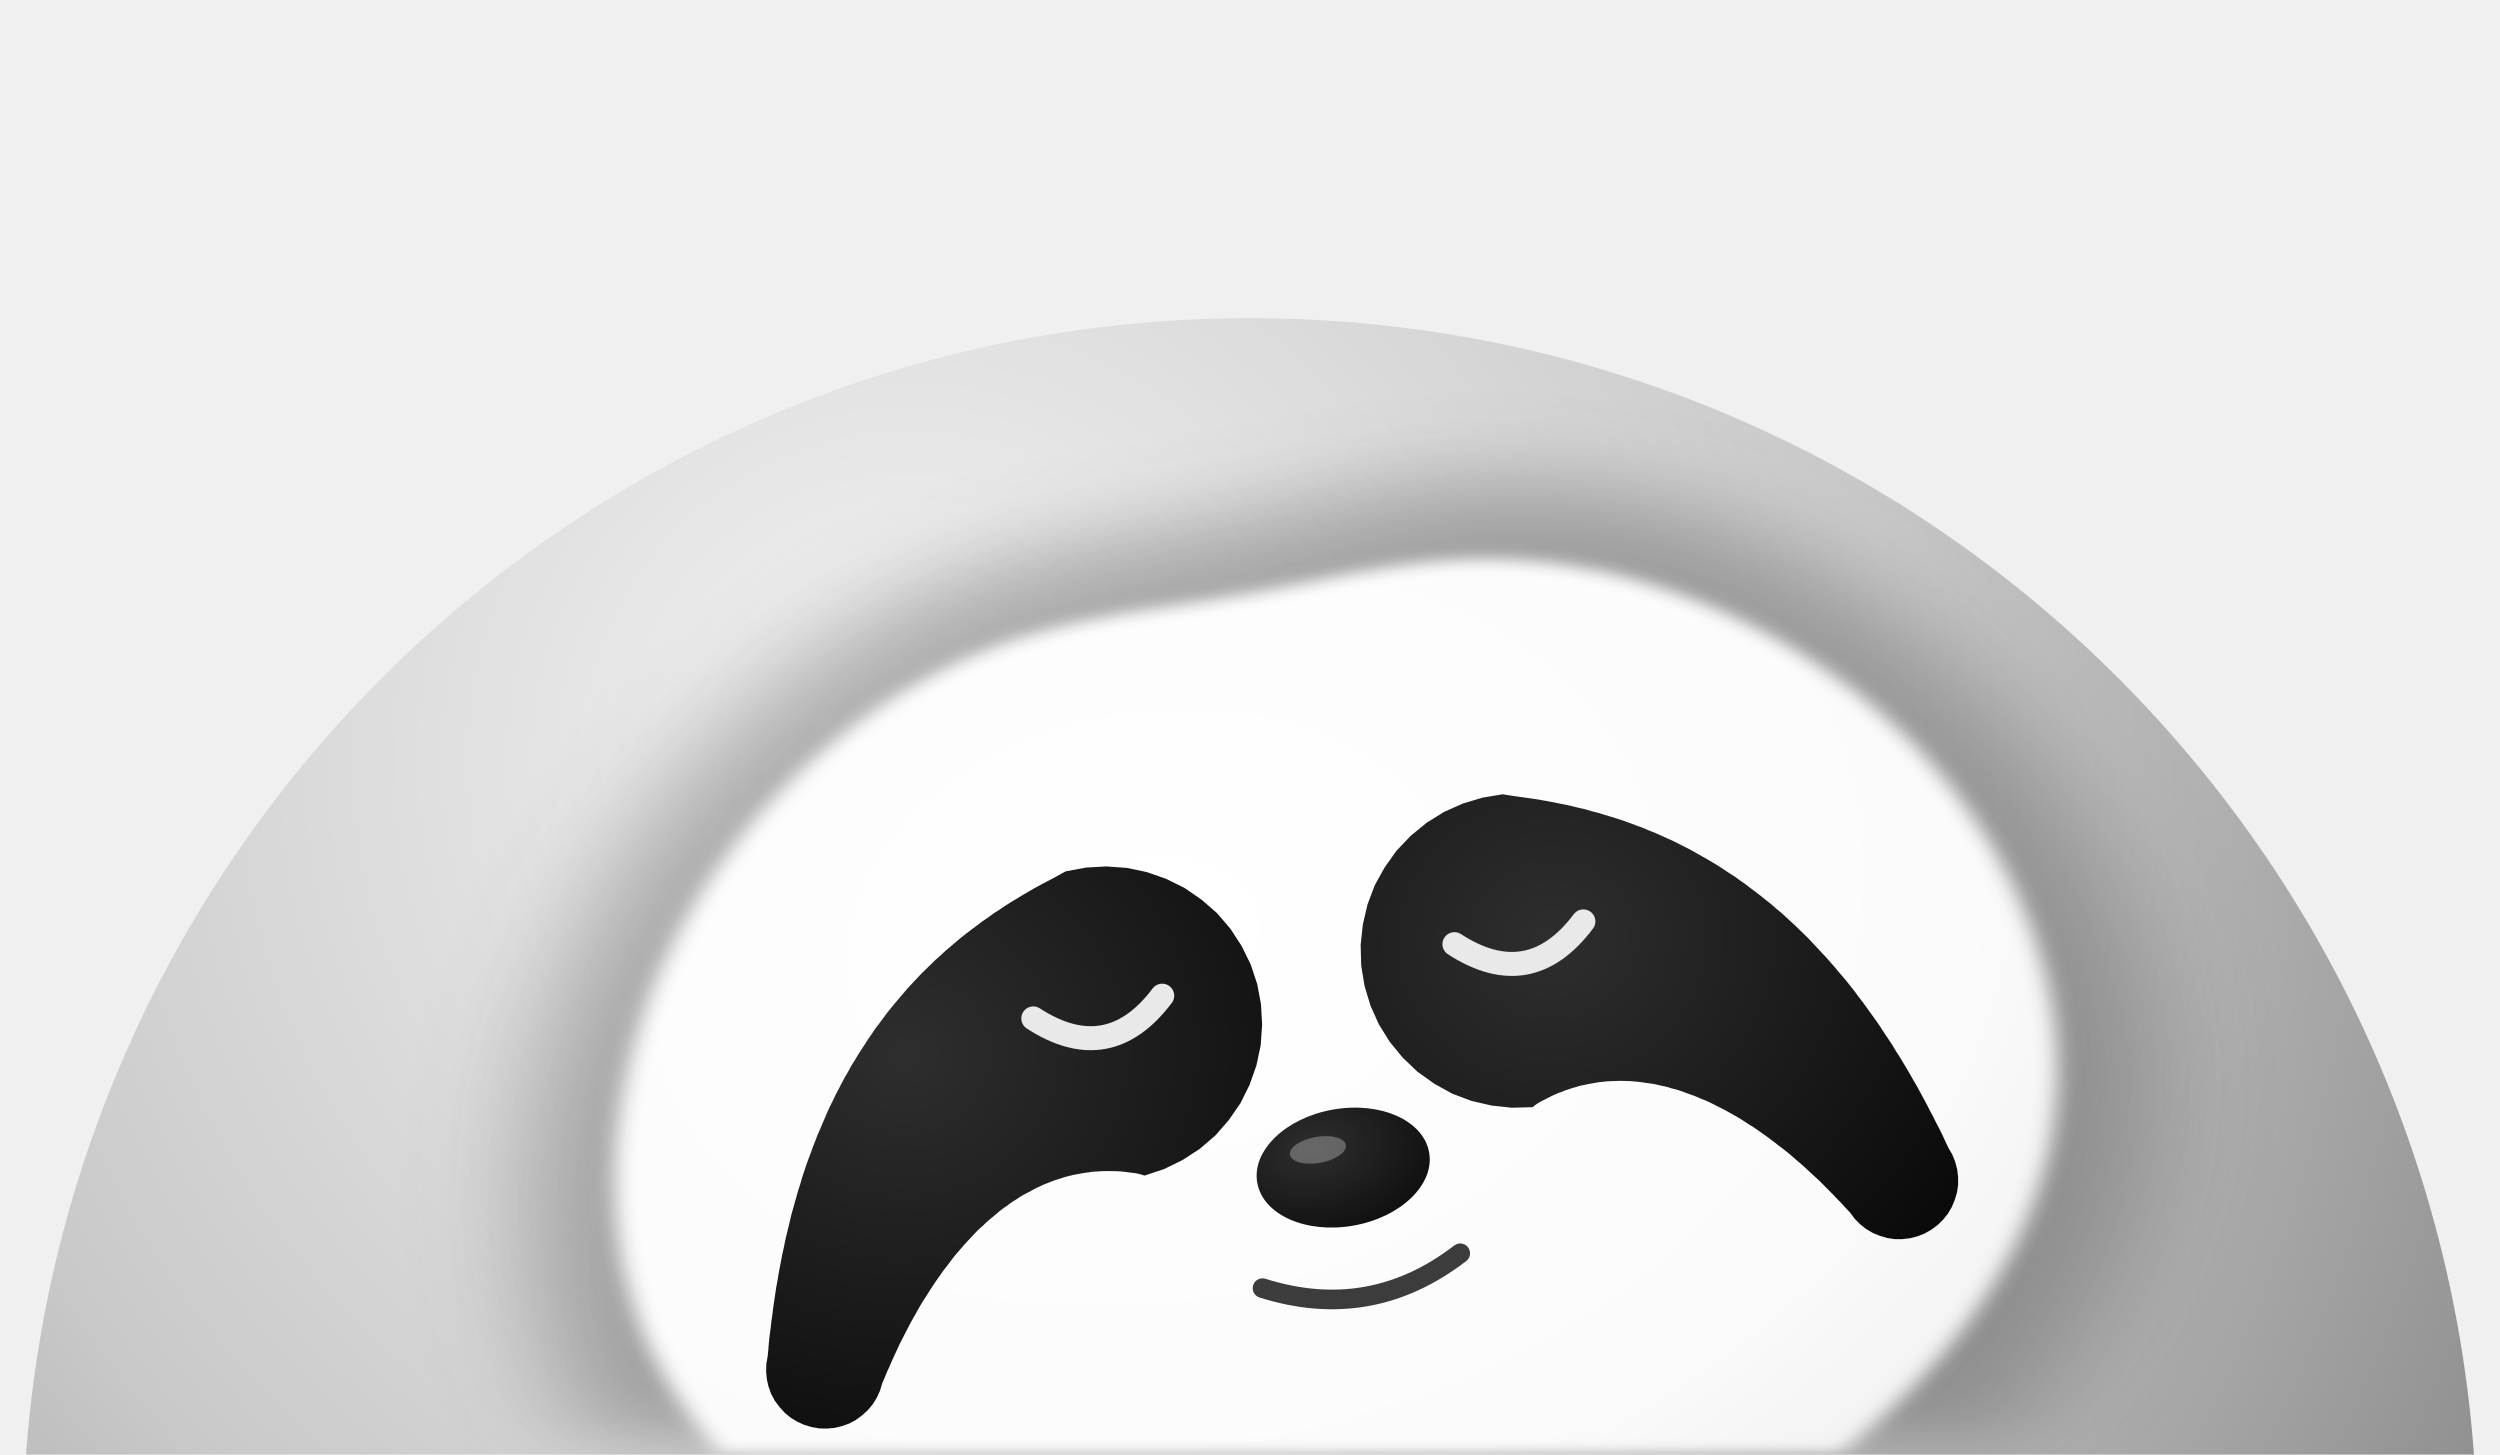
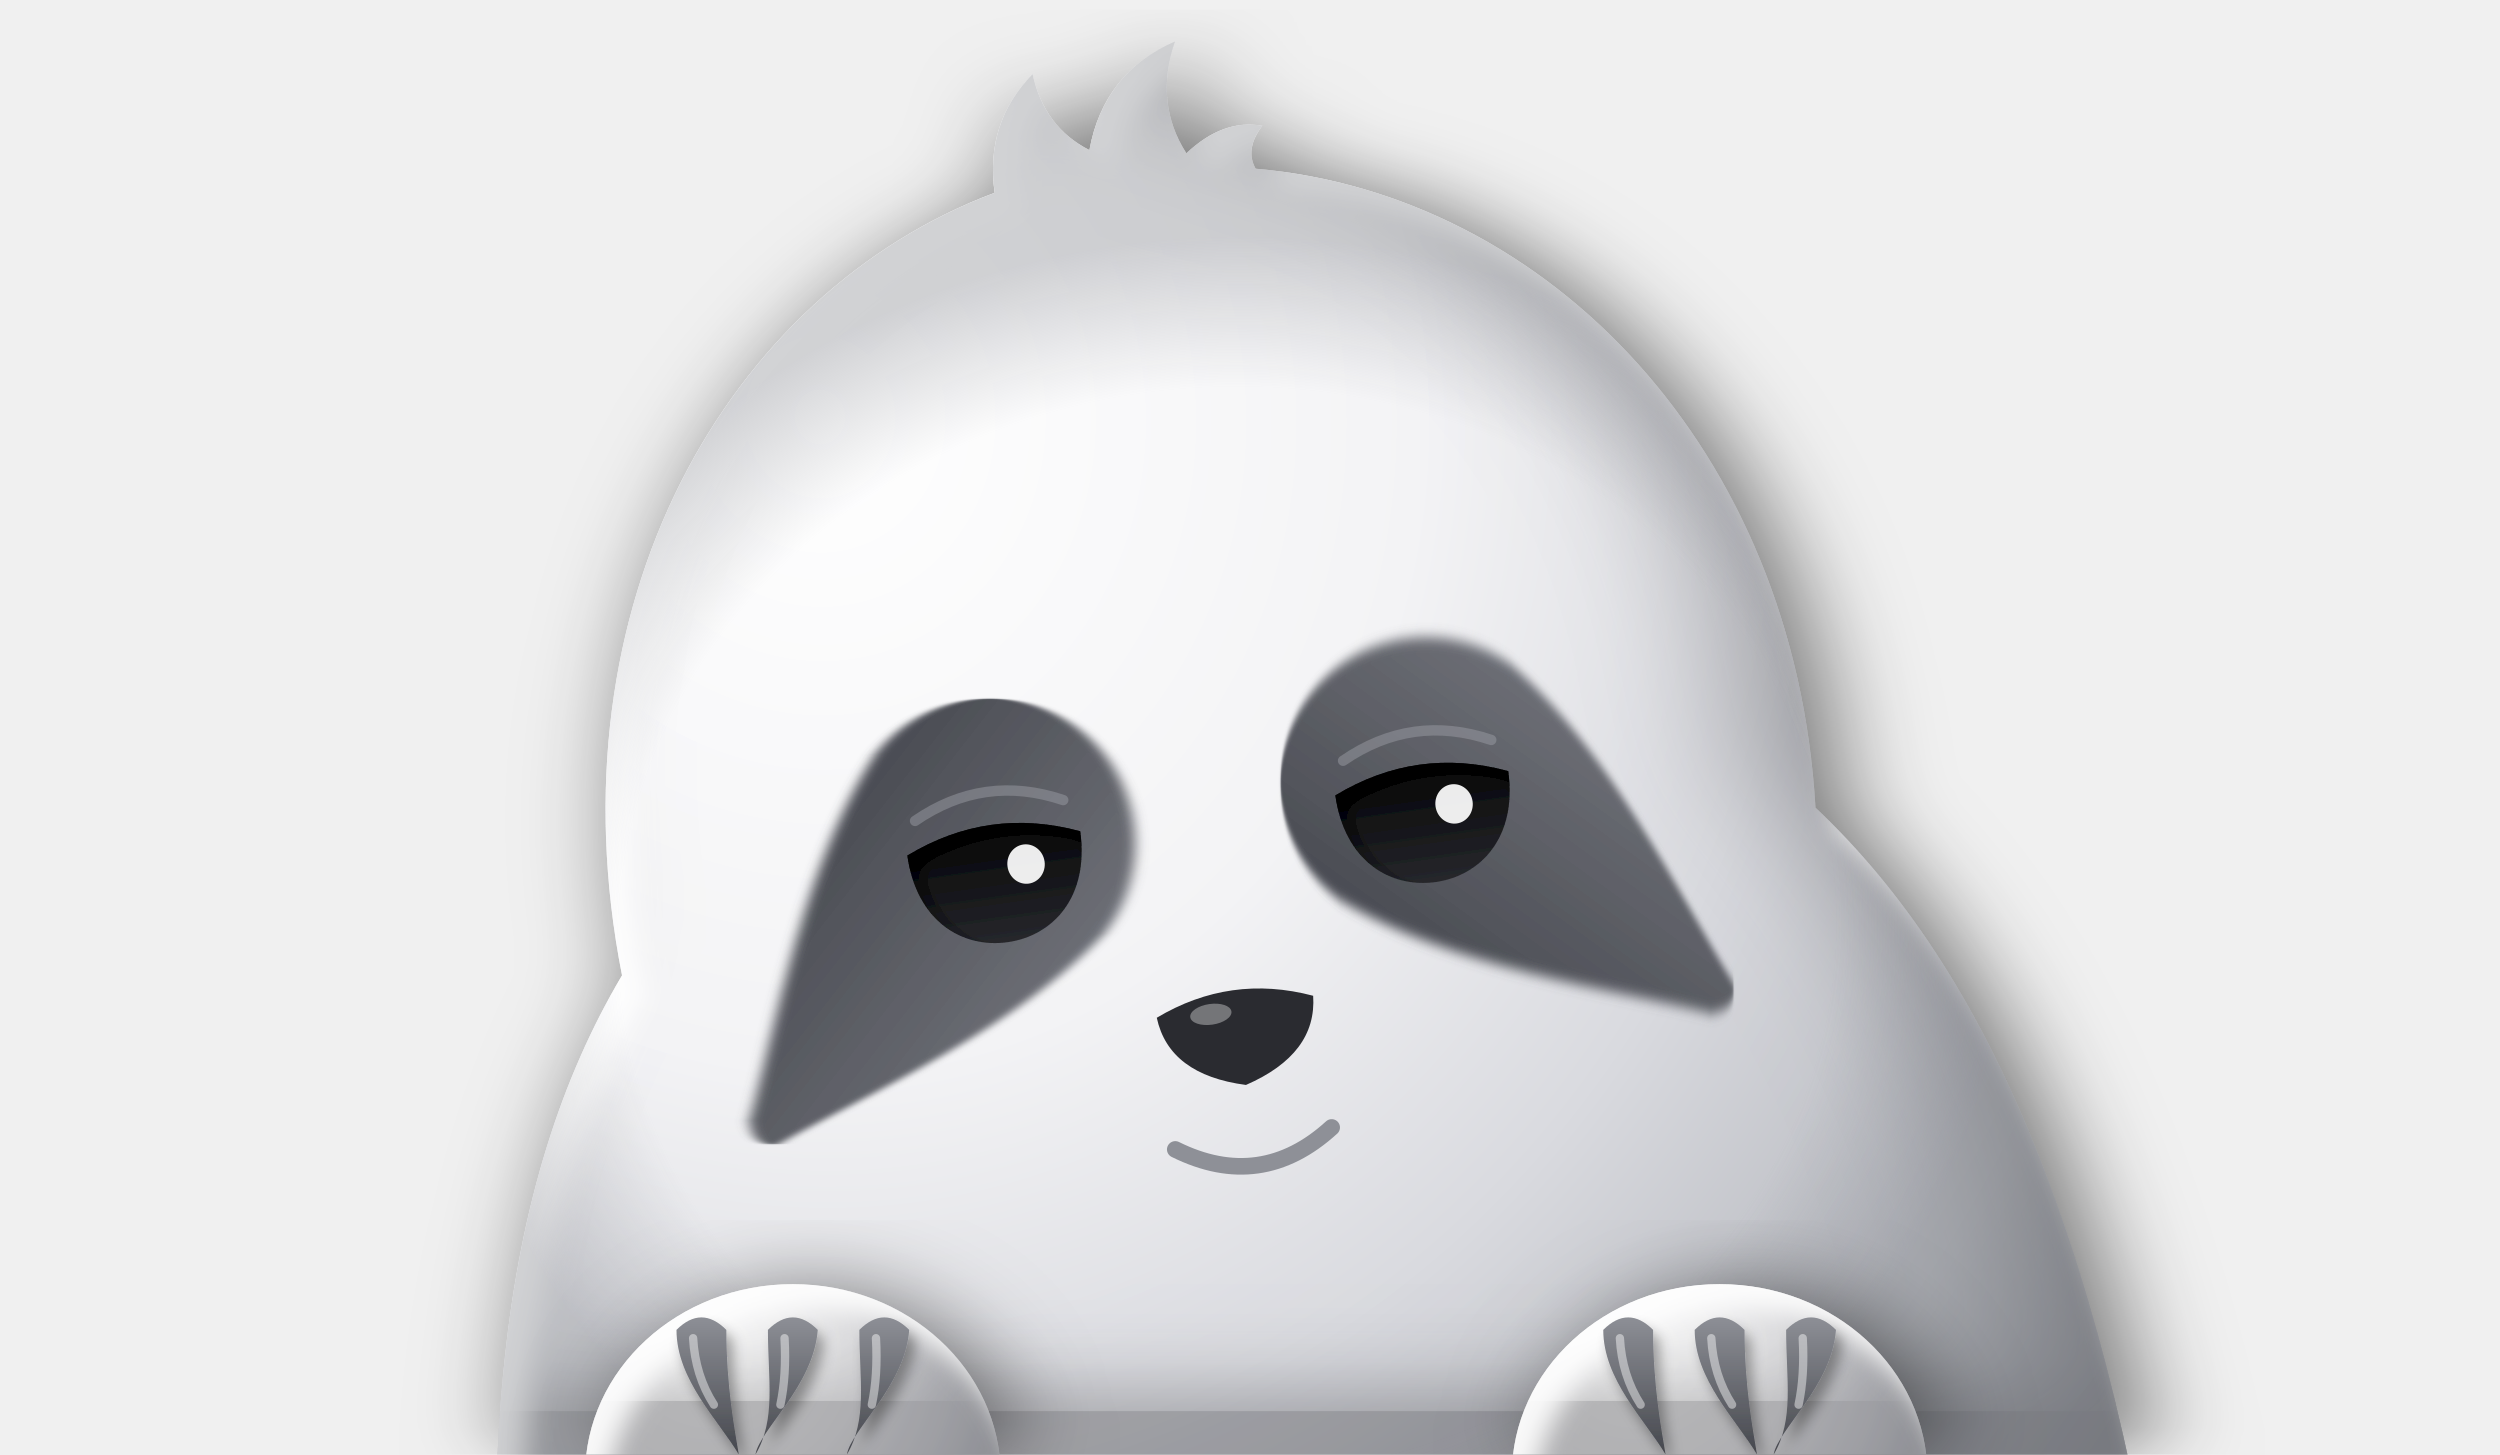
<svg xmlns="http://www.w3.org/2000/svg" viewBox="0 0 1100 640" width="1100" height="640">
  <defs>
-     <linearGradient id="body" x1="0" y1="0" x2="0" y2="1">
-       <stop offset="0" stop-color="#2A2A2A" />
-       <stop offset="1" stop-color="#0C0C0C" />
+     <path id="squircle" d="M924.0 512.0 L923.9 608.0 L923.8 638.6 L923.5 660.9 L923.1 679.0 L922.6 694.5 L922.0 708.2 L921.2 720.5 L920.4 731.8 L919.4 742.2 L918.3 751.9 L917.1 761.0 L915.8 769.6 L914.4 777.6 L912.8 785.3 L911.2 792.6 L909.4 799.5 L907.5 806.1 L905.4 812.4 L903.3 818.5 L901.0 824.2 L898.5 829.8 L896.0 835.1 L893.3 840.2 L890.5 845.1 L887.6 849.8 L884.5 854.3 L881.2 858.7 L877.9 862.8 L874.3 866.8 L870.7 870.7 L866.8 874.3 L862.8 877.9 L858.7 881.2 L854.3 884.5 L849.8 887.6 L845.1 890.5 L840.2 893.3 L835.1 896.0 L829.8 898.5 L824.2 901.0 L818.5 903.3 L812.4 905.4 L806.1 907.5 L799.5 909.4 L792.6 911.2 L785.3 912.8 L777.6 914.4 L769.6 915.8 L761.0 917.1 L751.9 918.3 L742.2 919.4 L731.8 920.4 L720.5 921.2 L708.2 922.0 L694.5 922.6 L679.0 923.1 L660.9 923.5 L638.6 923.8 L608.0 923.9 L512.0 924.0 L416.0 923.9 L385.4 923.8 L363.1 923.5 L345.0 923.1 L329.5 922.6 L315.8 922.0 L303.5 921.2 L292.2 920.4 L281.8 919.4 L272.1 918.3 L263.0 917.1 L254.4 915.8 L246.4 914.4 L238.7 912.8 L231.4 911.2 L224.5 909.4 L217.9 907.5 L211.6 905.4 L205.5 903.3 L199.8 901.0 L194.2 898.5 L188.9 896.0 L183.8 893.3 L178.9 890.5 L174.2 887.6 L169.7 884.5 L165.3 881.2 L161.2 877.9 L157.2 874.3 L153.3 870.7 L149.7 866.8 L146.1 862.8 L142.8 858.7 L139.5 854.3 L136.4 849.8 L133.5 845.1 L130.7 840.2 L128.0 835.1 L125.5 829.8 L123.0 824.2 L120.7 818.5 L118.6 812.4 L116.5 806.1 L114.6 799.5 L112.8 792.6 L111.2 785.3 L109.6 777.6 L108.2 769.6 L106.9 761.0 L105.7 751.9 L104.6 742.2 L103.6 731.8 L102.8 720.5 L102.0 708.2 L101.4 694.5 L100.9 679.0 L100.5 660.9 L100.2 638.6 L100.1 608.0 L100.0 512.0 L100.1 416.0 L100.2 385.4 L100.5 363.1 L100.9 345.0 L101.4 329.5 L102.0 315.8 L102.8 303.5 L103.6 292.2 L104.6 281.8 L105.7 272.1 L106.9 263.0 L108.2 254.4 L109.6 246.4 L111.2 238.7 L112.8 231.4 L114.6 224.5 L116.5 217.9 L118.6 211.6 L120.7 205.5 L123.0 199.8 L125.5 194.2 L128.0 188.9 L130.7 183.8 L133.5 178.9 L136.4 174.2 L139.5 169.7 L142.8 165.3 L146.1 161.2 L149.7 157.2 L153.3 153.3 L157.2 149.7 L161.2 146.1 L165.3 142.8 L169.7 139.5 L174.2 136.4 L178.9 133.5 L183.8 130.7 L188.9 128.0 L194.2 125.5 L199.8 123.0 L205.5 120.7 L211.6 118.6 L217.9 116.5 L224.5 114.6 L231.4 112.8 L238.7 111.2 L246.4 109.6 L254.4 108.2 L263.0 106.9 L272.1 105.7 L281.8 104.6 L292.2 103.6 L303.5 102.8 L315.8 102.0 L329.5 101.4 L345.0 100.9 L363.1 100.5 L385.4 100.2 L416.0 100.1 L512.0 100.0 L608.0 100.1 L638.6 100.2 L660.9 100.5 L679.0 100.9 L694.5 101.4 L708.2 102.0 L720.5 102.8 L731.8 103.6 L742.2 104.6 L751.9 105.7 L761.0 106.9 L769.6 108.2 L777.6 109.6 L785.3 111.2 L792.6 112.8 L799.5 114.6 L806.1 116.5 L812.4 118.6 L818.5 120.7 L824.2 123.0 L829.8 125.5 L835.1 128.0 L840.2 130.7 L845.1 133.5 L849.8 136.4 L854.3 139.5 L858.7 142.8 L862.8 146.1 L866.8 149.7 L870.7 153.3 L874.3 157.2 L877.9 161.2 L881.2 165.3 L884.5 169.7 L887.6 174.2 L890.5 178.9 L893.3 183.8 L896.0 188.9 L898.5 194.2 L901.0 199.8 L903.3 205.5 L905.4 211.6 L907.5 217.9 L909.4 224.5 L911.2 231.4 L912.8 238.7 L914.4 246.4 L915.8 254.4 L917.1 263.0 L918.3 272.1 L919.4 281.8 L920.4 292.2 L921.2 303.5 L922.0 315.8 L922.6 329.5 L923.1 345.0 L923.5 363.1 L923.8 385.4 L923.9 416.0 Z" />
+     <clipPath id="clip">
+       <use href="#squircle" />
+     </clipPath>
+     <linearGradient id="bg" x1="0" y1="0" x2="0" y2="1">
+       <stop offset="0" stop-color="#3a3c42" />
+       <stop offset="0.55" stop-color="#232429" />
+       <stop offset="1" stop-color="#141519" />
    </linearGradient>
-     <linearGradient id="edge" x1="0" y1="0" x2="0" y2="1">
-       <stop offset="0" stop-color="#FFF" stop-opacity="0.24" />
-       <stop offset="0.5" stop-color="#FFF" stop-opacity="0.05" />
-       <stop offset="1" stop-color="#FFF" stop-opacity="0.10" />
+     <linearGradient id="rim" x1="0" y1="0" x2="0" y2="1">
+       <stop offset="0" stop-color="#fff" stop-opacity="0.22" />
+       <stop offset="0.35" stop-color="#fff" stop-opacity="0.04" />
+       <stop offset="1" stop-color="#fff" stop-opacity="0" />
    </linearGradient>
-     <filter id="shadow" x="-20%" y="-20%" width="140%" height="140%">
-       <feDropShadow dx="0" dy="12" stdDeviation="14" flood-color="#000" flood-opacity="0.30" />
-       <feDropShadow dx="0" dy="2" stdDeviation="2" flood-color="#000" flood-opacity="0.18" />
+     <radialGradient id="body" cx="0.30" cy="0.18" r="0.95">
+       <stop offset="0" stop-color="#ffffff" />
+       <stop offset="0.38" stop-color="#f3f3f5" />
+       <stop offset="0.62" stop-color="#d9dadf" />
+       <stop offset="0.86" stop-color="#b4b6bc" />
+       <stop offset="1" stop-color="#8a8c93" />
+     </radialGradient>
+     <linearGradient id="eye" x1="0" y1="0" x2="0" y2="1">
+       <stop offset="0" stop-color="#050506" />
+       <stop offset="1" stop-color="#26272c" />
+     </linearGradient>
+     <linearGradient id="patch" x1="0" y1="0" x2="0" y2="1">
+       <stop offset="0" stop-color="#6c6e75" />
+       <stop offset="1" stop-color="#4a4c53" />
+     </linearGradient>
+     <linearGradient id="claw" x1="0" y1="0" x2="0" y2="1">
+       <stop offset="0" stop-color="#8d8f96" />
+       <stop offset="1" stop-color="#45474d" />
+     </linearGradient>
+     <radialGradient id="ring" cx="0.5" cy="0.5" r="0.5">
+       <stop offset="0.47" stop-color="#8e9097" stop-opacity="0" />
+       <stop offset="0.6" stop-color="#8e9097" stop-opacity="0.4" />
+       <stop offset="1" stop-color="#8e9097" stop-opacity="0.4" />
+     </radialGradient>
+     <clipPath id="headClip">
+       <path d="M 112 1110 C 112 880 150 742 222 652 C 212 470 318 334 452 304 Q 452 270 478 250 Q 480 276 500 290 Q 512 254 548 244 Q 534 272 546 298 Q 566 284 584 290 Q 574 300 578 310 C 716 342 816 480 802 652 C 874 742 912 880 912 1110 Z" />
+     </clipPath>
+     <filter id="sculpt" x="-20%" y="-20%" width="140%" height="140%">
+       <feGaussianBlur in="SourceAlpha" stdDeviation="30" result="b1" />
+       <feOffset in="b1" dx="-34" dy="-26" result="o1" />
+       <feComposite in="SourceAlpha" in2="o1" operator="out" result="edge1" />
+       <feFlood flood-color="#3e4047" flood-opacity="0.55" />
+       <feComposite in2="edge1" operator="in" result="shade" />
+       <feGaussianBlur in="SourceAlpha" stdDeviation="6" result="b2" />
+       <feOffset in="b2" dx="10" dy="12" result="o2" />
+       <feComposite in="SourceAlpha" in2="o2" operator="out" result="edge2" />
+       <feFlood flood-color="#ffffff" flood-opacity="0.9" />
+       <feComposite in2="edge2" operator="in" result="shine" />
+       <feMerge>
+         <feMergeNode in="SourceGraphic" />
+         <feMergeNode in="shade" />
+         <feMergeNode in="shine" />
+       </feMerge>
    </filter>
-     <clipPath id="sq">
-       <path d="M643.84 100C662.61 100.12 686.07 100.12 700.16 100.35C714.26 100.59 719.95 100.94 728.41 101.41C736.88 101.88 743.98 102.47 750.97 103.18C757.96 103.89 764.25 104.71 770.35 105.66C776.44 106.6 782.09 107.66 787.54 108.84C793 110.03 798.12 111.33 803.07 112.75C808.01 114.17 812.7 115.71 817.22 117.37C821.74 119.04 826.04 120.82 830.19 122.73C834.34 124.64 838.3 126.67 842.11 128.82C845.92 130.98 849.56 133.26 853.06 135.67C856.57 138.07 859.91 140.61 863.12 143.27C866.33 145.94 869.4 148.74 872.33 151.67C875.26 154.6 878.06 157.67 880.73 160.88C883.39 164.09 885.93 167.43 888.33 170.94C890.74 174.44 893.02 178.08 895.18 181.89C897.33 185.7 899.36 189.66 901.27 193.81C903.18 197.96 904.96 202.26 906.63 206.78C908.29 211.3 909.83 215.99 911.25 220.93C912.67 225.88 913.97 231 915.16 236.46C916.34 241.91 917.4 247.56 918.34 253.65C919.29 259.75 920.11 266.04 920.82 273.03C921.53 280.02 922.12 287.12 922.59 295.59C923.06 304.05 923.41 309.74 923.65 323.84C923.88 337.93 923.88 361.39 924 380.16L924 643.84C923.88 662.61 923.88 686.07 923.65 700.16C923.41 714.26 923.06 719.95 922.59 728.41C922.12 736.88 921.53 743.98 920.82 750.97C920.11 757.96 919.29 764.25 918.34 770.35C917.4 776.44 916.34 782.09 915.16 787.54C913.97 793 912.67 798.12 911.25 803.07C909.83 808.01 908.29 812.7 906.63 817.22C904.96 821.74 903.18 826.04 901.27 830.19C899.36 834.34 897.33 838.3 895.18 842.11C893.02 845.92 890.74 849.56 888.33 853.06C885.93 856.57 883.39 859.91 880.73 863.12C878.06 866.33 875.26 869.4 872.33 872.33C869.4 875.26 866.33 878.06 863.12 880.73C859.91 883.39 856.57 885.93 853.06 888.33C849.56 890.74 845.92 893.02 842.11 895.18C838.3 897.33 834.34 899.36 830.19 901.27C826.04 903.18 821.74 904.96 817.22 906.63C812.7 908.29 808.01 909.83 803.07 911.25C798.12 912.67 793 913.97 787.54 915.16C782.09 916.34 776.44 917.4 770.35 918.34C764.25 919.29 757.96 920.11 750.97 920.82C743.98 921.53 736.88 922.12 728.41 922.59C719.95 923.06 714.26 923.41 700.16 923.65C686.07 923.88 662.61 923.88 643.84 924L380.16 924C361.39 923.88 337.93 923.88 323.84 923.65C309.74 923.41 304.05 923.06 295.59 922.59C287.12 922.12 280.02 921.53 273.03 920.82C266.04 920.11 259.75 919.29 253.65 918.34C247.56 917.4 241.91 916.34 236.46 915.16C231 913.97 225.88 912.67 220.93 911.25C215.99 909.83 211.3 908.29 206.78 906.63C202.26 904.96 197.96 903.18 193.81 901.27C189.66 899.36 185.7 897.33 181.89 895.18C178.08 893.02 174.44 890.74 170.94 888.33C167.43 885.93 164.09 883.39 160.88 880.73C157.67 878.06 154.6 875.26 151.67 872.33C148.74 869.4 145.94 866.33 143.27 863.12C140.61 859.91 138.07 856.57 135.67 853.06C133.26 849.56 130.98 845.92 128.82 842.11C126.67 838.3 124.64 834.34 122.73 830.19C120.82 826.04 119.04 821.74 117.37 817.22C115.71 812.7 114.17 808.01 112.75 803.07C111.33 798.12 110.03 793 108.84 787.54C107.66 782.09 106.6 776.44 105.66 770.35C104.71 764.25 103.89 757.96 103.18 750.97C102.47 743.98 101.88 736.88 101.41 728.41C100.94 719.95 100.59 714.26 100.35 700.16C100.12 686.07 100.12 662.61 100 643.84L100 380.16C100.12 361.39 100.12 337.93 100.35 323.84C100.59 309.74 100.94 304.05 101.41 295.59C101.88 287.12 102.47 280.02 103.18 273.03C103.89 266.04 104.71 259.75 105.66 253.65C106.6 247.56 107.66 241.91 108.84 236.46C110.03 231 111.33 225.88 112.75 220.93C114.17 215.99 115.71 211.3 117.37 206.78C119.04 202.26 120.82 197.96 122.73 193.81C124.64 189.66 126.67 185.7 128.82 181.89C130.98 178.08 133.26 174.44 135.67 170.94C138.07 167.43 140.61 164.09 143.27 160.88C145.94 157.67 148.74 154.6 151.67 151.67C154.6 148.74 157.67 145.94 160.88 143.27C164.09 140.61 167.43 138.07 170.94 135.67C174.44 133.26 178.08 130.98 181.89 128.82C185.7 126.67 189.66 124.64 193.81 122.73C197.96 120.82 202.26 119.04 206.78 117.37C211.3 115.71 215.99 114.17 220.93 112.75C225.88 111.33 231 110.03 236.46 108.84C241.91 107.66 247.56 106.6 253.65 105.66C259.75 104.71 266.04 103.89 273.03 103.18C280.02 102.47 287.12 101.88 295.59 101.41C304.05 100.94 309.74 100.59 323.84 100.35C337.93 100.12 361.39 100.12 380.16 100Z" />
-     </clipPath>
-     <radialGradient id="fur" cx="0.34" cy="0.22" r="0.95">
-       <stop offset="0" stop-color="#F2F2F2" />
-       <stop offset="0.4" stop-color="#D9D9D9" />
-       <stop offset="0.75" stop-color="#ADADAD" />
-       <stop offset="1" stop-color="#7E7E7E" />
-     </radialGradient>
-     <radialGradient id="furC" cx="0.34" cy="0.2" r="0.95">
-       <stop offset="0" stop-color="#E4E4E4" />
-       <stop offset="0.45" stop-color="#BDBDBD" />
-       <stop offset="0.8" stop-color="#8A8A8A" />
-       <stop offset="1" stop-color="#626262" />
-     </radialGradient>
-     <radialGradient id="face" cx="0.4" cy="0.3" r="0.8">
-       <stop offset="0" stop-color="#FFFFFF" />
-       <stop offset="0.7" stop-color="#FBFBFB" />
-       <stop offset="1" stop-color="#EFEFEF" />
-     </radialGradient>
-     <radialGradient id="mask" cx="0.35" cy="0.3" r="0.9">
-       <stop offset="0" stop-color="#2E2E2E" />
-       <stop offset="1" stop-color="#0A0A0A" />
-     </radialGradient>
-     <filter id="soft" x="-20%" y="-20%" width="140%" height="140%">
-       <feGaussianBlur stdDeviation="10" />
-     </filter>
-     <filter id="halo" x="-30%" y="-30%" width="160%" height="160%">
-       <feGaussianBlur stdDeviation="22" />
-     </filter>
-     <filter id="soft3" x="-20%" y="-20%" width="140%" height="140%">
-       <feGaussianBlur stdDeviation="2.5" />
-     </filter>
-     <filter id="soft4" x="-20%" y="-20%" width="140%" height="140%">
-       <feGaussianBlur stdDeviation="4" />
-     </filter>
-     <filter id="cast" x="-30%" y="-30%" width="160%" height="160%">
-       <feGaussianBlur in="SourceAlpha" stdDeviation="16" />
-       <feOffset dx="10" dy="18" />
+     <filter id="cast" x="-20%" y="-20%" width="140%" height="140%">
+       <feGaussianBlur in="SourceAlpha" stdDeviation="22" />
+       <feOffset dx="10" dy="6" />
      <feComponentTransfer>
        <feFuncA type="linear" slope="0.55" />
      </feComponentTransfer>
+     </filter>
+     <filter id="eyeInset" x="-30%" y="-30%" width="160%" height="160%">
+       <feGaussianBlur in="SourceAlpha" stdDeviation="5" result="b" />
+       <feOffset in="b" dx="4" dy="7" result="o" />
+       <feComposite in="SourceAlpha" in2="o" operator="out" result="e" />
+       <feFlood flood-color="#000" flood-opacity="0.9" />
+       <feComposite in2="e" operator="in" result="s" />
      <feMerge>
-         <feMergeNode />
        <feMergeNode in="SourceGraphic" />
+         <feMergeNode in="s" />
      </feMerge>
    </filter>
-     <filter id="inner" x="-10%" y="-10%" width="120%" height="120%">
-       <feComponentTransfer in="SourceAlpha">
-         <feFuncA type="table" tableValues="1 0" />
-       </feComponentTransfer>
+     <filter id="patchSoft" x="-10%" y="-10%" width="120%" height="120%">
+       <feGaussianBlur stdDeviation="2.2" />
+     </filter>
+     <filter id="clawDrop" x="-40%" y="-20%" width="180%" height="150%">
+       <feDropShadow dx="3" dy="5" stdDeviation="3" flood-color="#000" flood-opacity="0.35" />
+     </filter>
+     <filter id="tileDrop" x="-10%" y="-10%" width="120%" height="125%">
      <feGaussianBlur stdDeviation="14" />
-       <feOffset dx="-10" dy="-16" />
-       <feFlood flood-color="#000" flood-opacity="0.28" />
-       <feComposite operator="in" />
-       <feComposite in2="SourceAlpha" operator="in" />
-       <feMerge>
-         <feMergeNode in="SourceGraphic" />
-         <feMergeNode />
-       </feMerge>
    </filter>
    <clipPath id="view">
      <rect width="1100" height="640" />
    </clipPath>
-     <radialGradient id="furP" cx="0.36" cy="0.18" r="0.9">
-       <stop offset="0" stop-color="#F4F4F4" />
-       <stop offset="0.45" stop-color="#C9C9C9" />
-       <stop offset="0.8" stop-color="#8E8E8E" />
-       <stop offset="1" stop-color="#6A6A6A" />
-     </radialGradient>
-     <filter id="drop" x="-20%" y="-20%" width="140%" height="140%">
-       <feDropShadow dx="0" dy="10" stdDeviation="18" flood-color="#FFFFFF" flood-opacity="0.0" />
-     </filter>
  </defs>
  <g clip-path="url(#view)">
-     <g filter="url(#drop)">
-       <circle cx="550" cy="680" r="540" fill="url(#furP)" />
-     </g>
-     <clipPath id="headP">
-       <circle cx="550" cy="680" r="540" />
-     </clipPath>
-     <g clip-path="url(#headP)">
-       <g transform="translate(578 440) rotate(-10)">
-         <path d="M357.9 48 L358.4 58.1 L358.5 68.2 L358 78.3 L357.1 88.4 L355.6 98.5 L353.7 108.6 L351.2 118.5 L348.1 128.4 L344.5 138.2 L340.4 147.8 L335.7 157.3 L330.6 166.6 L324.9 175.7 L318.8 184.6 L312.2 193.2 L305.2 201.7 L297.8 209.9 L290.1 217.8 L282 225.5 L273.6 232.9 L264.8 240.1 L255.8 247.1 L246.6 253.7 L237.1 260.2 L227.4 266.3 L217.5 272.3 L207.3 277.9 L197 283.3 L186.5 288.4 L175.8 293.3 L164.9 297.9 L153.9 302.2 L142.7 306.2 L131.4 309.9 L119.9 313.4 L108.3 316.5 L96.6 319.3 L84.7 321.8 L72.8 324 L60.8 325.8 L48.7 327.3 L36.6 328.5 L24.4 329.4 L12.2 329.9 L0 330 L-12.2 329.9 L-24.4 329.4 L-36.6 328.5 L-48.7 327.3 L-60.8 325.8 L-72.8 324 L-84.7 321.8 L-96.6 319.3 L-108.3 316.5 L-119.9 313.4 L-131.4 309.9 L-142.7 306.2 L-153.9 302.2 L-164.9 297.9 L-175.8 293.3 L-186.5 288.4 L-197 283.3 L-207.3 277.9 L-217.5 272.3 L-227.4 266.3 L-237.1 260.2 L-246.6 253.7 L-255.8 247.1 L-264.8 240.1 L-273.6 232.9 L-282 225.5 L-290.1 217.8 L-297.8 209.9 L-305.2 201.7 L-312.2 193.2 L-318.8 184.6 L-324.9 175.7 L-330.6 166.6 L-335.7 157.3 L-340.4 147.8 L-344.5 138.2 L-348.1 128.4 L-351.2 118.5 L-353.7 108.6 L-355.6 98.5 L-357.1 88.4 L-358 78.3 L-358.5 68.2 L-358.4 58.1 L-357.9 48 L-357 38 L-355.6 28 L-353.8 18 L-351.6 8.2 L-349.1 -1.6 L-346.1 -11.3 L-342.8 -20.9 L-339.1 -30.3 L-335.1 -39.7 L-330.7 -49 L-326 -58.1 L-320.9 -67.1 L-315.5 -76 L-309.8 -84.7 L-303.7 -93.3 L-297.3 -101.7 L-290.5 -109.9 L-283.4 -117.9 L-276 -125.7 L-268.2 -133.4 L-260.2 -140.8 L-251.8 -147.9 L-243.1 -154.9 L-234.1 -161.5 L-224.9 -167.9 L-215.3 -174 L-205.4 -179.8 L-195.3 -185.3 L-184.9 -190.4 L-174.2 -195 L-163.2 -199.3 L-152 -203.1 L-140.6 -206.4 L-128.9 -209.1 L-117.2 -211.4 L-105.3 -213 L-93.3 -214.2 L-81.4 -214.9 L-69.5 -215.3 L-57.6 -215.3 L-45.9 -215.1 L-34.3 -214.8 L-22.8 -214.5 L-11.4 -214.3 L-0 -214.3 L11.4 -214.3 L22.8 -214.5 L34.3 -214.8 L45.9 -215.1 L57.6 -215.3 L69.5 -215.3 L81.4 -214.9 L93.3 -214.2 L105.3 -213 L117.2 -211.4 L128.9 -209.1 L140.6 -206.4 L152 -203.1 L163.2 -199.3 L174.2 -195 L184.9 -190.4 L195.3 -185.3 L205.4 -179.8 L215.3 -174 L224.9 -167.9 L234.1 -161.5 L243.1 -154.9 L251.8 -147.9 L260.2 -140.8 L268.2 -133.4 L276 -125.7 L283.4 -117.9 L290.5 -109.9 L297.3 -101.7 L303.7 -93.3 L309.8 -84.7 L315.5 -76 L320.9 -67.1 L326 -58.1 L330.7 -49 L335.1 -39.7 L339.1 -30.3 L342.8 -20.9 L346.1 -11.3 L349.1 -1.6 L351.6 8.2 L353.8 18 L355.6 28 L357 38Z" fill="#5A5A5A" opacity="0.45" filter="url(#halo)" />
-         <path d="M319.1 44 L319.5 52.7 L319.6 61.3 L319.2 70 L318.3 78.7 L317 87.4 L315.3 96 L313 104.5 L310.3 113 L307.1 121.4 L303.4 129.7 L299.3 137.8 L294.7 145.8 L289.6 153.6 L284.2 161.2 L278.3 168.6 L272.1 175.9 L265.5 182.9 L258.6 189.7 L251.4 196.3 L243.9 202.7 L236.1 208.9 L228.1 214.8 L219.8 220.6 L211.4 226.1 L202.7 231.4 L193.9 236.4 L184.8 241.3 L175.6 245.9 L166.2 250.3 L156.7 254.5 L147 258.4 L137.2 262.1 L127.2 265.6 L117.1 268.8 L106.9 271.7 L96.5 274.4 L86.1 276.8 L75.5 279 L64.9 280.8 L54.2 282.4 L43.4 283.7 L32.6 284.7 L21.8 285.4 L10.9 285.9 L0 286 L-10.9 285.9 L-21.8 285.4 L-32.6 284.7 L-43.4 283.7 L-54.2 282.4 L-64.9 280.8 L-75.5 279 L-86.1 276.8 L-96.5 274.4 L-106.9 271.7 L-117.1 268.8 L-127.2 265.6 L-137.2 262.1 L-147 258.4 L-156.7 254.5 L-166.2 250.3 L-175.6 245.9 L-184.8 241.3 L-193.9 236.4 L-202.7 231.4 L-211.4 226.1 L-219.8 220.6 L-228.1 214.8 L-236.1 208.9 L-243.9 202.7 L-251.4 196.3 L-258.6 189.7 L-265.5 182.9 L-272.1 175.9 L-278.3 168.6 L-284.2 161.2 L-289.6 153.6 L-294.7 145.8 L-299.3 137.8 L-303.4 129.7 L-307.1 121.4 L-310.3 113 L-313 104.5 L-315.3 96 L-317 87.4 L-318.3 78.7 L-319.2 70 L-319.6 61.3 L-319.5 52.7 L-319.1 44 L-318.2 35.4 L-317 26.8 L-315.4 18.3 L-313.5 9.8 L-311.2 1.4 L-308.5 -6.9 L-305.6 -15.1 L-302.3 -23.2 L-298.7 -31.3 L-294.8 -39.2 L-290.6 -47.1 L-286.1 -54.8 L-281.3 -62.4 L-276.1 -69.9 L-270.7 -77.2 L-265 -84.4 L-259 -91.5 L-252.6 -98.4 L-246 -105.1 L-239.1 -111.6 L-231.9 -118 L-224.5 -124.1 L-216.7 -130.1 L-208.7 -135.8 L-200.5 -141.3 L-191.9 -146.5 L-183.1 -151.5 L-174.1 -156.2 L-164.8 -160.6 L-155.3 -164.6 L-145.5 -168.2 L-135.5 -171.5 L-125.3 -174.3 L-114.9 -176.7 L-104.4 -178.6 L-93.8 -180 L-83.2 -181 L-72.5 -181.6 L-61.9 -181.9 L-51.4 -181.9 L-40.9 -181.8 L-30.6 -181.5 L-20.3 -181.3 L-10.1 -181.1 L-0 -181.1 L10.1 -181.1 L20.3 -181.3 L30.6 -181.5 L40.9 -181.8 L51.4 -181.9 L61.9 -181.9 L72.5 -181.6 L83.2 -181 L93.8 -180 L104.4 -178.6 L114.9 -176.7 L125.3 -174.3 L135.5 -171.5 L145.5 -168.2 L155.3 -164.6 L164.8 -160.6 L174.1 -156.2 L183.1 -151.5 L191.9 -146.5 L200.5 -141.3 L208.7 -135.8 L216.7 -130.1 L224.5 -124.1 L231.9 -118 L239.1 -111.6 L246 -105.1 L252.6 -98.4 L259 -91.5 L265 -84.4 L270.7 -77.2 L276.1 -69.9 L281.3 -62.4 L286.1 -54.8 L290.6 -47.1 L294.8 -39.2 L298.7 -31.3 L302.3 -23.2 L305.6 -15.1 L308.5 -6.9 L311.2 1.4 L313.5 9.8 L315.4 18.3 L317 26.8 L318.2 35.4Z" fill="url(#face)" filter="url(#soft4)" />
-         <g transform="scale(0.96)">
-           <path d="M-101.7 -77.8 L-104.9 -76.7 L-107.9 -75.7 L-111 -74.7 L-114.1 -73.7 L-117.1 -72.7 L-120.1 -71.6 L-123.1 -70.5 L-126.1 -69.3 L-129 -68.2 L-131.9 -67 L-134.8 -65.7 L-137.7 -64.5 L-140.5 -63.1 L-143.4 -61.8 L-146.1 -60.4 L-148.9 -59 L-151.6 -57.6 L-154.4 -56.1 L-157 -54.6 L-159.7 -53 L-162.3 -51.5 L-164.9 -49.8 L-167.5 -48.2 L-170 -46.5 L-172.5 -44.8 L-175 -43.1 L-177.4 -41.3 L-179.8 -39.5 L-182.2 -37.7 L-184.5 -35.8 L-186.8 -33.9 L-189.1 -32 L-191.4 -30 L-193.6 -28.1 L-195.8 -26 L-197.9 -24 L-200.1 -22 L-202.1 -19.9 L-204.2 -17.8 L-206.2 -15.6 L-208.2 -13.5 L-210.2 -11.3 L-212.1 -9.1 L-214.1 -6.9 L-215.9 -4.6 L-217.8 -2.4 L-219.6 -0.1 L-221.4 2.3 L-223.2 4.6 L-224.9 7 L-226.6 9.3 L-228.3 11.7 L-229.9 14.2 L-231.5 16.6 L-233.1 19.1 L-234.7 21.5 L-236.2 24 L-237.8 26.6 L-239.2 29.1 L-240.7 31.6 L-242.2 34.2 L-243.6 36.8 L-245 39.4 L-246.3 42.1 L-247.7 44.7 L-249 47.4 L-250.3 50.1 L-251.6 52.8 L-252.9 55.5 L-254.1 58.3 L-255.3 61.1 L-256.5 63.8 L-257.7 66.6 L-258.8 69.5 L-260 72.3 L-261.1 75.2 L-262.2 78.1 L-263.3 81 L-264.3 83.9 L-265.4 86.8 L-266.4 89.8 L-267.4 92.8 L-268.4 95.8 L-269.3 98.8 L-270.3 101.8 L-271.2 104.9 L-272.2 108 L-273.1 111.1 L-273.9 114.2 L-274.8 117.4 L-276 120.7 L-276.7 124.1 L-277 127.7 L-276.8 131.2 L-276.2 134.7 L-275.1 138 L-273.5 141.2 L-271.6 144.2 L-269.3 146.9 L-266.7 149.2 L-263.8 151.2 L-260.6 152.8 L-257.3 154 L-253.9 154.7 L-250.3 155 L-246.8 154.8 L-243.3 154.2 L-240 153.1 L-236.8 151.5 L-233.8 149.6 L-231.1 147.3 L-228.8 144.7 L-226.8 141.8 L-225.2 138.6 L-223.6 136.2 L-222.1 133.8 L-220.5 131.5 L-219 129.2 L-217.4 126.9 L-215.8 124.6 L-214.3 122.4 L-212.7 120.3 L-211.1 118.2 L-209.5 116.1 L-207.9 114 L-206.3 112 L-204.7 110.1 L-203.1 108.1 L-201.5 106.2 L-199.9 104.4 L-198.2 102.6 L-196.6 100.8 L-195 99.1 L-193.4 97.4 L-191.7 95.7 L-190.1 94.1 L-188.5 92.5 L-186.8 91 L-185.2 89.5 L-183.6 88 L-182 86.6 L-180.3 85.2 L-178.7 83.9 L-177.1 82.6 L-175.4 81.3 L-173.8 80.1 L-172.2 78.9 L-170.6 77.7 L-169 76.6 L-167.3 75.6 L-165.7 74.5 L-164.1 73.5 L-162.5 72.6 L-160.9 71.7 L-159.4 70.8 L-157.8 69.9 L-156.2 69.1 L-154.6 68.4 L-153.1 67.6 L-151.5 66.9 L-150 66.3 L-148.4 65.6 L-146.9 65 L-145.4 64.5 L-143.8 64 L-142.3 63.5 L-140.8 63 L-139.4 62.6 L-137.9 62.2 L-136.4 61.8 L-134.9 61.5 L-133.5 61.2 L-132 60.9 L-130.6 60.7 L-129.2 60.5 L-127.7 60.3 L-126.3 60.1 L-124.9 60 L-123.5 59.9 L-122.1 59.8 L-120.8 59.8 L-119.4 59.8 L-118 59.8 L-116.7 59.8 L-115.3 59.9 L-114 59.9 L-112.6 60 L-111.3 60.2 L-110 60.3 L-108.6 60.5 L-107.3 60.7 L-106 60.9 L-104.7 61.2 L-103.4 61.4 L-102.1 61.7 L-100.8 62 L-99.4 62.4 L-98.1 62.8 L-96.8 63.2 L-95.5 63.6 L-94.2 64 L-92.9 64.5 L-91.6 65.1 L-90.3 65.8 L-80.9 64.4 L-71.9 61.8 L-63.2 58.1 L-55.1 53.3 L-47.8 47.4 L-41.2 40.7 L-35.6 33.1 L-31 24.9 L-27.5 16.2 L-25.2 7 L-24.1 -2.3 L-24.2 -11.7 L-25.6 -21.1 L-28.2 -30.1 L-31.9 -38.8 L-36.7 -46.9 L-42.6 -54.2 L-49.3 -60.8 L-56.9 -66.4 L-65.1 -71 L-73.8 -74.5 L-83 -76.8 L-92.3 -77.9Z" fill="url(#mask)" />
-           <path d="M90.3 65.8 L91.6 65.1 L92.9 64.5 L94.2 64 L95.5 63.6 L96.8 63.2 L98.1 62.8 L99.4 62.4 L100.8 62 L102.1 61.7 L103.4 61.4 L104.7 61.2 L106 60.9 L107.3 60.7 L108.6 60.5 L110 60.3 L111.3 60.2 L112.6 60 L114 59.9 L115.3 59.9 L116.7 59.8 L118 59.8 L119.4 59.8 L120.8 59.8 L122.1 59.8 L123.5 59.9 L124.9 60 L126.3 60.1 L127.7 60.3 L129.2 60.5 L130.6 60.7 L132 60.9 L133.5 61.2 L134.9 61.5 L136.4 61.8 L137.9 62.2 L139.4 62.6 L140.8 63 L142.3 63.5 L143.8 64 L145.4 64.5 L146.9 65 L148.4 65.6 L150 66.3 L151.5 66.9 L153.1 67.6 L154.6 68.4 L156.2 69.1 L157.8 69.9 L159.4 70.8 L160.9 71.7 L162.5 72.6 L164.1 73.5 L165.7 74.5 L167.3 75.6 L169 76.6 L170.6 77.7 L172.2 78.9 L173.8 80.1 L175.4 81.3 L177.1 82.6 L178.7 83.9 L180.3 85.2 L182 86.6 L183.6 88 L185.2 89.5 L186.8 91 L188.5 92.5 L190.1 94.1 L191.7 95.7 L193.4 97.4 L195 99.1 L196.6 100.8 L198.2 102.6 L199.9 104.4 L201.5 106.2 L203.1 108.1 L204.7 110.1 L206.3 112 L207.9 114 L209.5 116.1 L211.1 118.2 L212.7 120.3 L214.3 122.4 L215.8 124.6 L217.4 126.9 L219 129.2 L220.5 131.5 L222.1 133.8 L223.6 136.2 L225.2 138.6 L226.8 141.8 L228.8 144.7 L231.1 147.3 L233.8 149.6 L236.8 151.5 L240 153.1 L243.3 154.2 L246.8 154.8 L250.3 155 L253.9 154.7 L257.3 154 L260.6 152.8 L263.8 151.2 L266.7 149.2 L269.3 146.9 L271.6 144.2 L273.5 141.2 L275.1 138 L276.2 134.7 L276.8 131.2 L277 127.7 L276.7 124.1 L276 120.7 L274.8 117.4 L273.9 114.2 L273.1 111.1 L272.2 108 L271.2 104.9 L270.3 101.8 L269.3 98.8 L268.4 95.8 L267.4 92.8 L266.4 89.8 L265.4 86.8 L264.3 83.9 L263.3 81 L262.2 78.1 L261.1 75.2 L260 72.3 L258.8 69.5 L257.7 66.6 L256.5 63.8 L255.3 61.1 L254.1 58.3 L252.9 55.5 L251.6 52.8 L250.3 50.1 L249 47.4 L247.7 44.7 L246.3 42.1 L245 39.4 L243.6 36.8 L242.2 34.2 L240.7 31.6 L239.2 29.1 L237.8 26.6 L236.2 24 L234.7 21.5 L233.1 19.1 L231.5 16.6 L229.9 14.2 L228.3 11.7 L226.6 9.3 L224.9 7 L223.2 4.6 L221.4 2.3 L219.6 -0.1 L217.8 -2.4 L215.9 -4.6 L214.1 -6.9 L212.1 -9.1 L210.2 -11.3 L208.2 -13.5 L206.2 -15.6 L204.2 -17.8 L202.1 -19.9 L200.1 -22 L197.9 -24 L195.8 -26 L193.6 -28.1 L191.4 -30 L189.1 -32 L186.8 -33.9 L184.5 -35.8 L182.2 -37.7 L179.8 -39.5 L177.4 -41.3 L175 -43.1 L172.5 -44.8 L170 -46.5 L167.5 -48.2 L164.9 -49.8 L162.3 -51.5 L159.7 -53 L157 -54.6 L154.4 -56.1 L151.6 -57.6 L148.9 -59 L146.1 -60.4 L143.4 -61.8 L140.5 -63.1 L137.7 -64.5 L134.8 -65.7 L131.9 -67 L129 -68.2 L126.1 -69.3 L123.1 -70.5 L120.1 -71.6 L117.1 -72.7 L114.1 -73.7 L111 -74.7 L107.9 -75.7 L104.9 -76.7 L101.7 -77.8 L92.3 -77.9 L83 -76.8 L73.8 -74.5 L65.1 -71 L56.9 -66.4 L49.3 -60.8 L42.6 -54.2 L36.7 -46.9 L31.9 -38.8 L28.2 -30.1 L25.6 -21.1 L24.2 -11.7 L24.1 -2.3 L25.2 7 L27.5 16.2 L31 24.9 L35.6 33.1 L41.2 40.7 L47.8 47.4 L55.1 53.3 L63.2 58.1 L71.9 61.8 L80.9 64.4Z" fill="url(#mask)" />
-           <path d="M-128 -14 Q-98 14 -68 -14" fill="none" stroke="#E9E9E9" stroke-width="11" stroke-linecap="round" />
-           <path d="M68 -14 Q98 14 128 -14" fill="none" stroke="#E9E9E9" stroke-width="11" stroke-linecap="round" />
-           <ellipse cx="0" cy="78" rx="40" ry="27" fill="url(#mask)" />
-           <ellipse cx="-10" cy="68" rx="13" ry="6" fill="#FFF" opacity="0.28" />
-           <path d="M-46 126 Q0 150 46 126" fill="none" stroke="#1A1A1A" stroke-width="9" stroke-linecap="round" opacity="0.85" />
+     <g transform="translate(550 640) scale(0.9143) translate(-512 -924)">
+       <g transform="rotate(-8 512 760)">
+         <path d="M 112 1110 C 112 880 150 742 222 652 C 212 470 318 334 452 304 Q 452 270 478 250 Q 480 276 500 290 Q 512 254 548 244 Q 534 272 546 298 Q 566 284 584 290 Q 574 300 578 310 C 716 342 816 480 802 652 C 874 742 912 880 912 1110 Z" fill="#000" filter="url(#cast)" />
+         <g filter="url(#sculpt)">
+           <path d="M 112 1110 C 112 880 150 742 222 652 C 212 470 318 334 452 304 Q 452 270 478 250 Q 480 276 500 290 Q 512 254 548 244 Q 534 272 546 298 Q 566 284 584 290 Q 574 300 578 310 C 716 342 816 480 802 652 C 874 742 912 880 912 1110 Z" fill="url(#body)" />
        </g>
+         <g clip-path="url(#headClip)">
+           <ellipse cx="512" cy="672" rx="620" ry="560" fill="url(#ring)" />
+         </g>
+         <path d="M 0 -70 C -38.6 -70 -70 -38.6 -70 0 C -70 38.6 -38.6 70 0 70 C 63.4 64.4 130.2 28.0 176.0 9.1 Q 185.8 0 176.0 -9.1 C 130.2 -28.0 63.4 -64.4 0 -70 Z" transform="translate(406 614) rotate(136)" fill="url(#patch)" filter="url(#patchSoft)" />
+         <path d="M 0 -70 C -38.6 -70 -70 -38.6 -70 0 C -70 38.6 -38.6 70 0 70 C 63.4 64.4 130.2 28.0 176.0 9.1 Q 185.8 0 176.0 -9.1 C 130.2 -28.0 63.4 -64.4 0 -70 Z" transform="translate(618 614) rotate(44)" fill="url(#patch)" filter="url(#patchSoft)" />
+         <g filter="url(#eyeInset)">
+           <path d="M 366 614 Q 408 596 450 614 C 450 646.0 430.0 662 408 662 C 386.0 662 366 646.0 366 614 Z" fill="url(#eye)" />
+           <path d="M 574 614 Q 616 596 658 614 C 658 646.0 638.0 662 616 662 C 594.0 662 574 646.0 574 614 Z" fill="url(#eye)" />
+         </g>
+         <ellipse cx="422" cy="626" rx="9" ry="9.5" fill="#fff" opacity="0.92" />
+         <path d="M 372 598 Q 408 580 444 598" stroke="#9a9ca3" stroke-width="5" stroke-linecap="round" fill="none" opacity="0.5" />
+         <ellipse cx="630" cy="626" rx="9" ry="9.5" fill="#fff" opacity="0.92" />
+         <path d="M 580 598 Q 616 580 652 598" stroke="#9a9ca3" stroke-width="5" stroke-linecap="round" fill="none" opacity="0.5" />
+         <path d="M 474 708 Q 512 692 550 708 Q 548 736 512 746 Q 476 736 474 708 Z" fill="#2a2b30" />
+         <ellipse cx="500" cy="710" rx="10" ry="5" fill="#fff" opacity="0.35" />
+         <path d="M 474 772 Q 512 798 550 772" stroke="#8e9097" stroke-width="8" stroke-linecap="round" fill="none" />
      </g>
+       <g filter="url(#cast)">
+         <ellipse cx="292" cy="934" rx="100" ry="92" fill="#000" />
+         <ellipse cx="738" cy="934" rx="100" ry="92" fill="#000" />
+       </g>
+       <g filter="url(#sculpt)">
+         <ellipse cx="292" cy="934" rx="100" ry="92" fill="url(#body)" />
+         <ellipse cx="738" cy="934" rx="100" ry="92" fill="url(#body)" />
+       </g>
+       <path d="M 236.0 864 Q 248 852 260.0 864 C 260.0 891.0 264.0 912.0 266.0 924 C 256.0 907.2 236.0 888.0 236.0 864 Z" fill="url(#claw)" filter="url(#clawDrop)" />
+       <path d="M 244 868 Q 245 886 254.0 900" stroke="#fff" stroke-opacity="0.45" stroke-width="4" stroke-linecap="round" fill="none" />
+       <path d="M 280.0 864 Q 292 852 304.0 864 C 302.0 891.0 276.0 912.0 274.0 924 C 284.0 907.2 280.0 888.0 280.0 864 Z" fill="url(#claw)" filter="url(#clawDrop)" />
+       <path d="M 288 868 Q 289 886 286.0 900" stroke="#fff" stroke-opacity="0.45" stroke-width="4" stroke-linecap="round" fill="none" />
+       <path d="M 324.0 864 Q 336 852 348.0 864 C 346.0 891.0 320.0 912.0 318.0 924 C 328.0 907.2 324.0 888.0 324.0 864 Z" fill="url(#claw)" filter="url(#clawDrop)" />
+       <path d="M 332 868 Q 333 886 330.0 900" stroke="#fff" stroke-opacity="0.45" stroke-width="4" stroke-linecap="round" fill="none" />
+       <path d="M 682.0 864 Q 694 852 706.0 864 C 706.0 891.0 710.0 912.0 712.0 924 C 702.0 907.2 682.0 888.0 682.0 864 Z" fill="url(#claw)" filter="url(#clawDrop)" />
+       <path d="M 690 868 Q 691 886 700.0 900" stroke="#fff" stroke-opacity="0.45" stroke-width="4" stroke-linecap="round" fill="none" />
+       <path d="M 726.0 864 Q 738 852 750.0 864 C 750.0 891.0 754.0 912.0 756.0 924 C 746.0 907.2 726.0 888.0 726.0 864 Z" fill="url(#claw)" filter="url(#clawDrop)" />
+       <path d="M 734 868 Q 735 886 744.0 900" stroke="#fff" stroke-opacity="0.45" stroke-width="4" stroke-linecap="round" fill="none" />
+       <path d="M 770.0 864 Q 782 852 794.0 864 C 792.0 891.0 766.0 912.0 764.0 924 C 774.0 907.2 770.0 888.0 770.0 864 Z" fill="url(#claw)" filter="url(#clawDrop)" />
+       <path d="M 778 868 Q 779 886 776.0 900" stroke="#fff" stroke-opacity="0.45" stroke-width="4" stroke-linecap="round" fill="none" />
    </g>
  </g>
</svg>
